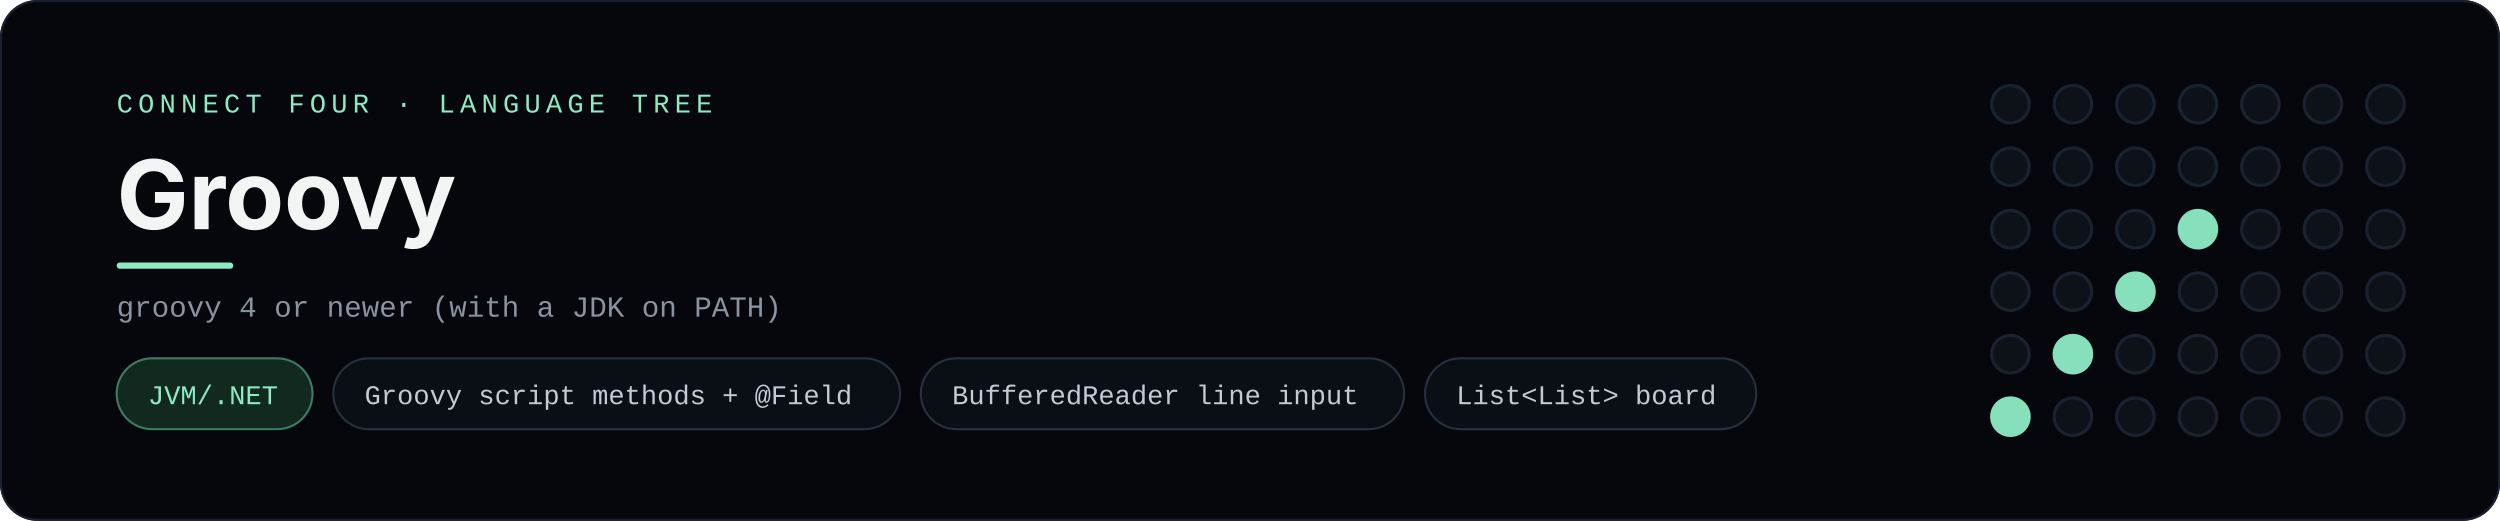
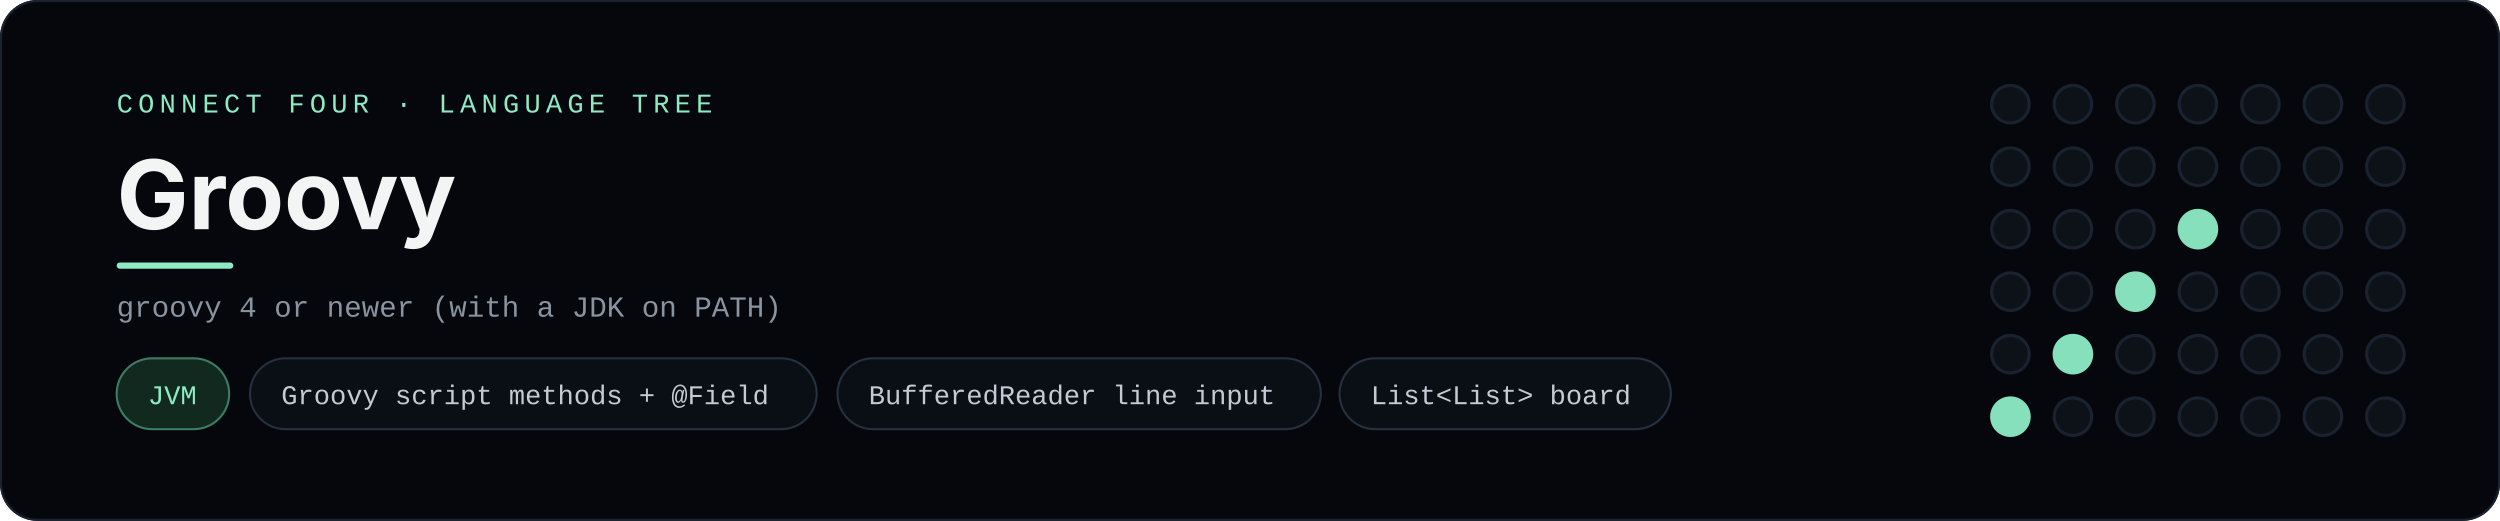
<svg xmlns="http://www.w3.org/2000/svg" width="1200" height="250" viewBox="0 0 1200 250" role="img" aria-label="Groovy - Connect Four">
  <rect width="1200" height="250" rx="18" fill="#05070c" />
  <rect x="0.5" y="0.5" width="1199" height="249" rx="17.5" fill="none" stroke="#1a2230" stroke-width="1" />
  <circle cx="965" cy="50" r="9" fill="#0d1219" stroke="#1a2230" stroke-width="1.5" opacity="1" />
  <circle cx="995" cy="50" r="9" fill="#0d1219" stroke="#1a2230" stroke-width="1.5" opacity="1" />
  <circle cx="1025" cy="50" r="9" fill="#0d1219" stroke="#1a2230" stroke-width="1.5" opacity="1" />
  <circle cx="1055" cy="50" r="9" fill="#0d1219" stroke="#1a2230" stroke-width="1.5" opacity="1" />
  <circle cx="1085" cy="50" r="9" fill="#0d1219" stroke="#1a2230" stroke-width="1.5" opacity="1" />
  <circle cx="1115" cy="50" r="9" fill="#0d1219" stroke="#1a2230" stroke-width="1.5" opacity="1" />
  <circle cx="1145" cy="50" r="9" fill="#0d1219" stroke="#1a2230" stroke-width="1.5" opacity="1" />
  <circle cx="965" cy="80" r="9" fill="#0d1219" stroke="#1a2230" stroke-width="1.5" opacity="1" />
  <circle cx="995" cy="80" r="9" fill="#0d1219" stroke="#1a2230" stroke-width="1.5" opacity="1" />
  <circle cx="1025" cy="80" r="9" fill="#0d1219" stroke="#1a2230" stroke-width="1.5" opacity="1" />
  <circle cx="1055" cy="80" r="9" fill="#0d1219" stroke="#1a2230" stroke-width="1.5" opacity="1" />
  <circle cx="1085" cy="80" r="9" fill="#0d1219" stroke="#1a2230" stroke-width="1.5" opacity="1" />
  <circle cx="1115" cy="80" r="9" fill="#0d1219" stroke="#1a2230" stroke-width="1.5" opacity="1" />
  <circle cx="1145" cy="80" r="9" fill="#0d1219" stroke="#1a2230" stroke-width="1.5" opacity="1" />
  <circle cx="965" cy="110" r="9" fill="#0d1219" stroke="#1a2230" stroke-width="1.5" opacity="1" />
  <circle cx="995" cy="110" r="9" fill="#0d1219" stroke="#1a2230" stroke-width="1.5" opacity="1" />
  <circle cx="1025" cy="110" r="9" fill="#0d1219" stroke="#1a2230" stroke-width="1.5" opacity="1" />
  <circle cx="1055" cy="110" r="9" fill="#8debc4" stroke="#8debc4" stroke-width="1.5" opacity="0.95" />
  <circle cx="1085" cy="110" r="9" fill="#0d1219" stroke="#1a2230" stroke-width="1.5" opacity="1" />
  <circle cx="1115" cy="110" r="9" fill="#0d1219" stroke="#1a2230" stroke-width="1.5" opacity="1" />
  <circle cx="1145" cy="110" r="9" fill="#0d1219" stroke="#1a2230" stroke-width="1.5" opacity="1" />
  <circle cx="965" cy="140" r="9" fill="#0d1219" stroke="#1a2230" stroke-width="1.5" opacity="1" />
  <circle cx="995" cy="140" r="9" fill="#0d1219" stroke="#1a2230" stroke-width="1.5" opacity="1" />
  <circle cx="1025" cy="140" r="9" fill="#8debc4" stroke="#8debc4" stroke-width="1.5" opacity="0.95" />
  <circle cx="1055" cy="140" r="9" fill="#0d1219" stroke="#1a2230" stroke-width="1.5" opacity="1" />
  <circle cx="1085" cy="140" r="9" fill="#0d1219" stroke="#1a2230" stroke-width="1.5" opacity="1" />
  <circle cx="1115" cy="140" r="9" fill="#0d1219" stroke="#1a2230" stroke-width="1.5" opacity="1" />
  <circle cx="1145" cy="140" r="9" fill="#0d1219" stroke="#1a2230" stroke-width="1.5" opacity="1" />
  <circle cx="965" cy="170" r="9" fill="#0d1219" stroke="#1a2230" stroke-width="1.5" opacity="1" />
  <circle cx="995" cy="170" r="9" fill="#8debc4" stroke="#8debc4" stroke-width="1.5" opacity="0.95" />
  <circle cx="1025" cy="170" r="9" fill="#0d1219" stroke="#1a2230" stroke-width="1.5" opacity="1" />
  <circle cx="1055" cy="170" r="9" fill="#0d1219" stroke="#1a2230" stroke-width="1.5" opacity="1" />
  <circle cx="1085" cy="170" r="9" fill="#0d1219" stroke="#1a2230" stroke-width="1.5" opacity="1" />
  <circle cx="1115" cy="170" r="9" fill="#0d1219" stroke="#1a2230" stroke-width="1.5" opacity="1" />
  <circle cx="1145" cy="170" r="9" fill="#0d1219" stroke="#1a2230" stroke-width="1.5" opacity="1" />
  <circle cx="965" cy="200" r="9" fill="#8debc4" stroke="#8debc4" stroke-width="1.5" opacity="0.95" />
  <circle cx="995" cy="200" r="9" fill="#0d1219" stroke="#1a2230" stroke-width="1.5" opacity="1" />
  <circle cx="1025" cy="200" r="9" fill="#0d1219" stroke="#1a2230" stroke-width="1.5" opacity="1" />
  <circle cx="1055" cy="200" r="9" fill="#0d1219" stroke="#1a2230" stroke-width="1.5" opacity="1" />
  <circle cx="1085" cy="200" r="9" fill="#0d1219" stroke="#1a2230" stroke-width="1.5" opacity="1" />
  <circle cx="1115" cy="200" r="9" fill="#0d1219" stroke="#1a2230" stroke-width="1.5" opacity="1" />
  <circle cx="1145" cy="200" r="9" fill="#0d1219" stroke="#1a2230" stroke-width="1.5" opacity="1" />
  <text x="56" y="54" font-family="'JetBrains Mono', 'SFMono-Regular', Consolas, 'Liberation Mono', monospace" font-size="13" letter-spacing="2.5" fill="#8debc4">CONNECT FOUR · LANGUAGE TREE</text>
  <text x="56" y="110" font-family="Inter, 'Segoe UI', 'Helvetica Neue', Arial, sans-serif" font-size="46" font-weight="700" fill="#f2f5f3">Groovy</text>
  <rect x="56" y="126" width="56" height="3" rx="1.5" fill="#8debc4" />
  <text x="56" y="152" font-family="'JetBrains Mono', 'SFMono-Regular', Consolas, 'Liberation Mono', monospace" font-size="14" fill="#8a93a0">groovy 4 or newer (with a JDK on PATH)</text>
-   <rect x="56" y="172" width="94" height="34" rx="17" fill="#12291f" stroke="#3d7c64" stroke-width="1" />
-   <text x="71" y="194" font-family="'JetBrains Mono', 'SFMono-Regular', Consolas, 'Liberation Mono', monospace" font-size="13" fill="#8debc4">JVM/.NET</text>
-   <rect x="160" y="172" width="272" height="34" rx="17" fill="#0a0e15" stroke="#26303f" stroke-width="1" />
-   <text x="175" y="194" font-family="'JetBrains Mono', 'SFMono-Regular', Consolas, 'Liberation Mono', monospace" font-size="13" fill="#c3cad3">Groovy script methods + @Field</text>
-   <rect x="442" y="172" width="232" height="34" rx="17" fill="#0a0e15" stroke="#26303f" stroke-width="1" />
-   <text x="457" y="194" font-family="'JetBrains Mono', 'SFMono-Regular', Consolas, 'Liberation Mono', monospace" font-size="13" fill="#c3cad3">BufferedReader line input</text>
-   <rect x="684" y="172" width="159" height="34" rx="17" fill="#0a0e15" stroke="#26303f" stroke-width="1" />
-   <text x="699" y="194" font-family="'JetBrains Mono', 'SFMono-Regular', Consolas, 'Liberation Mono', monospace" font-size="13" fill="#c3cad3">List&lt;List&gt; board</text>
+   <rect x="56" y="172" width="54" height="34" rx="17" fill="#12291f" stroke="#3d7c64" stroke-width="1" />
+   <text x="71" y="194" font-family="'JetBrains Mono', 'SFMono-Regular', Consolas, 'Liberation Mono', monospace" font-size="13" fill="#8debc4">JVM</text>
+   <rect x="120" y="172" width="272" height="34" rx="17" fill="#0a0e15" stroke="#26303f" stroke-width="1" />
+   <text x="135" y="194" font-family="'JetBrains Mono', 'SFMono-Regular', Consolas, 'Liberation Mono', monospace" font-size="13" fill="#c3cad3">Groovy script methods + @Field</text>
+   <rect x="402" y="172" width="232" height="34" rx="17" fill="#0a0e15" stroke="#26303f" stroke-width="1" />
+   <text x="417" y="194" font-family="'JetBrains Mono', 'SFMono-Regular', Consolas, 'Liberation Mono', monospace" font-size="13" fill="#c3cad3">BufferedReader line input</text>
+   <rect x="643" y="172" width="159" height="34" rx="17" fill="#0a0e15" stroke="#26303f" stroke-width="1" />
+   <text x="658" y="194" font-family="'JetBrains Mono', 'SFMono-Regular', Consolas, 'Liberation Mono', monospace" font-size="13" fill="#c3cad3">List&lt;List&gt; board</text>
</svg>
